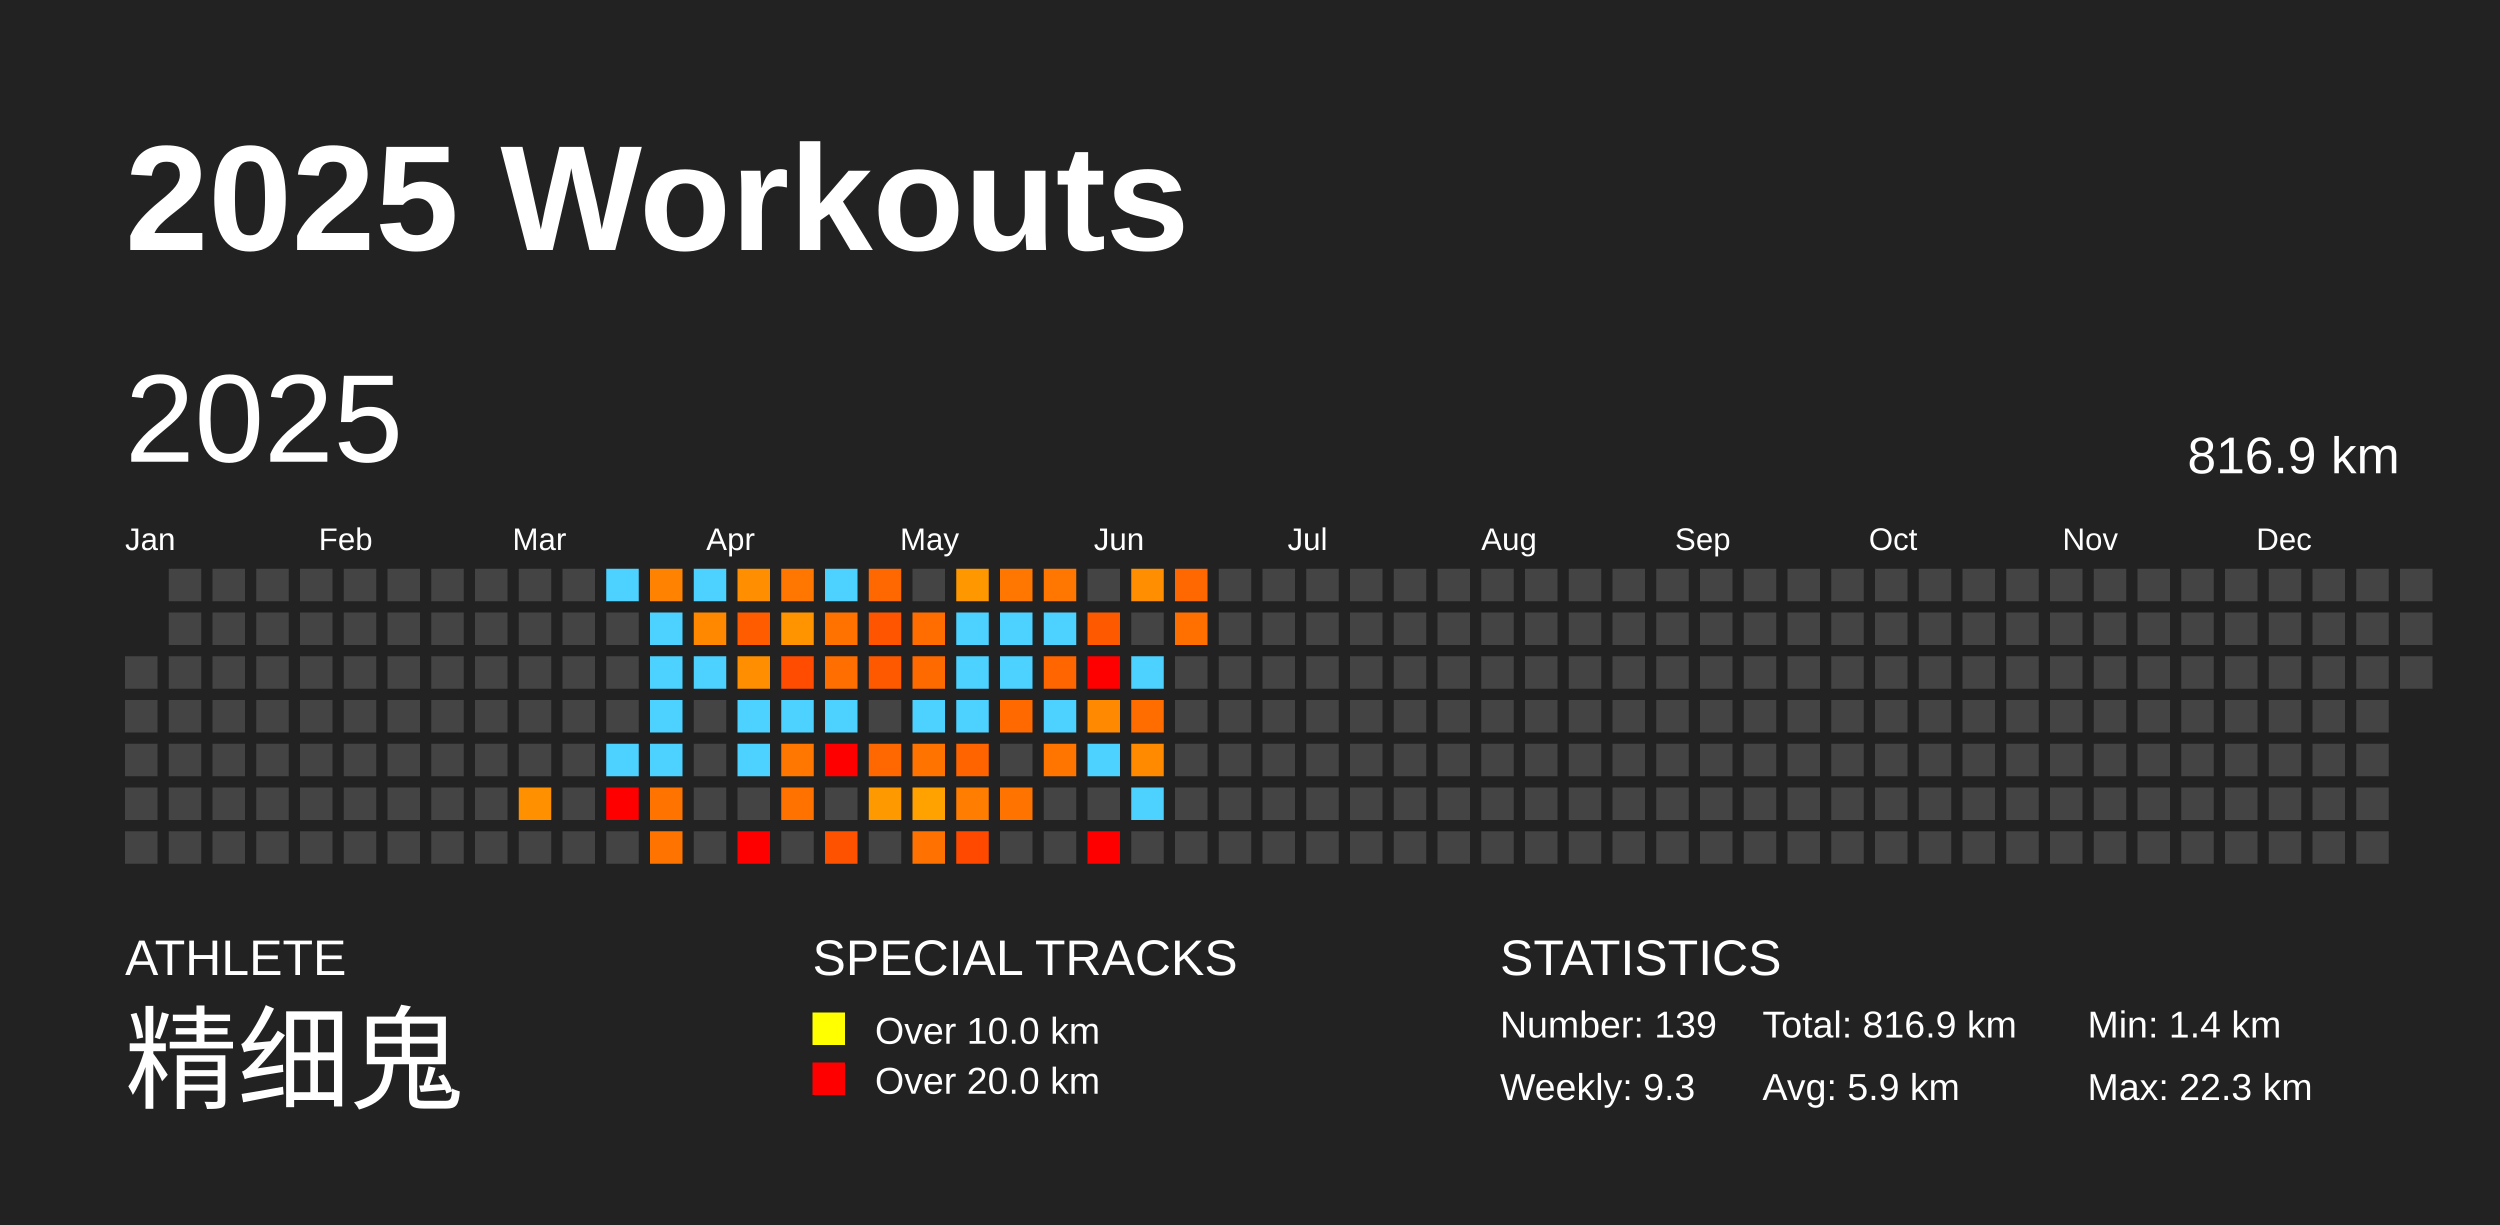
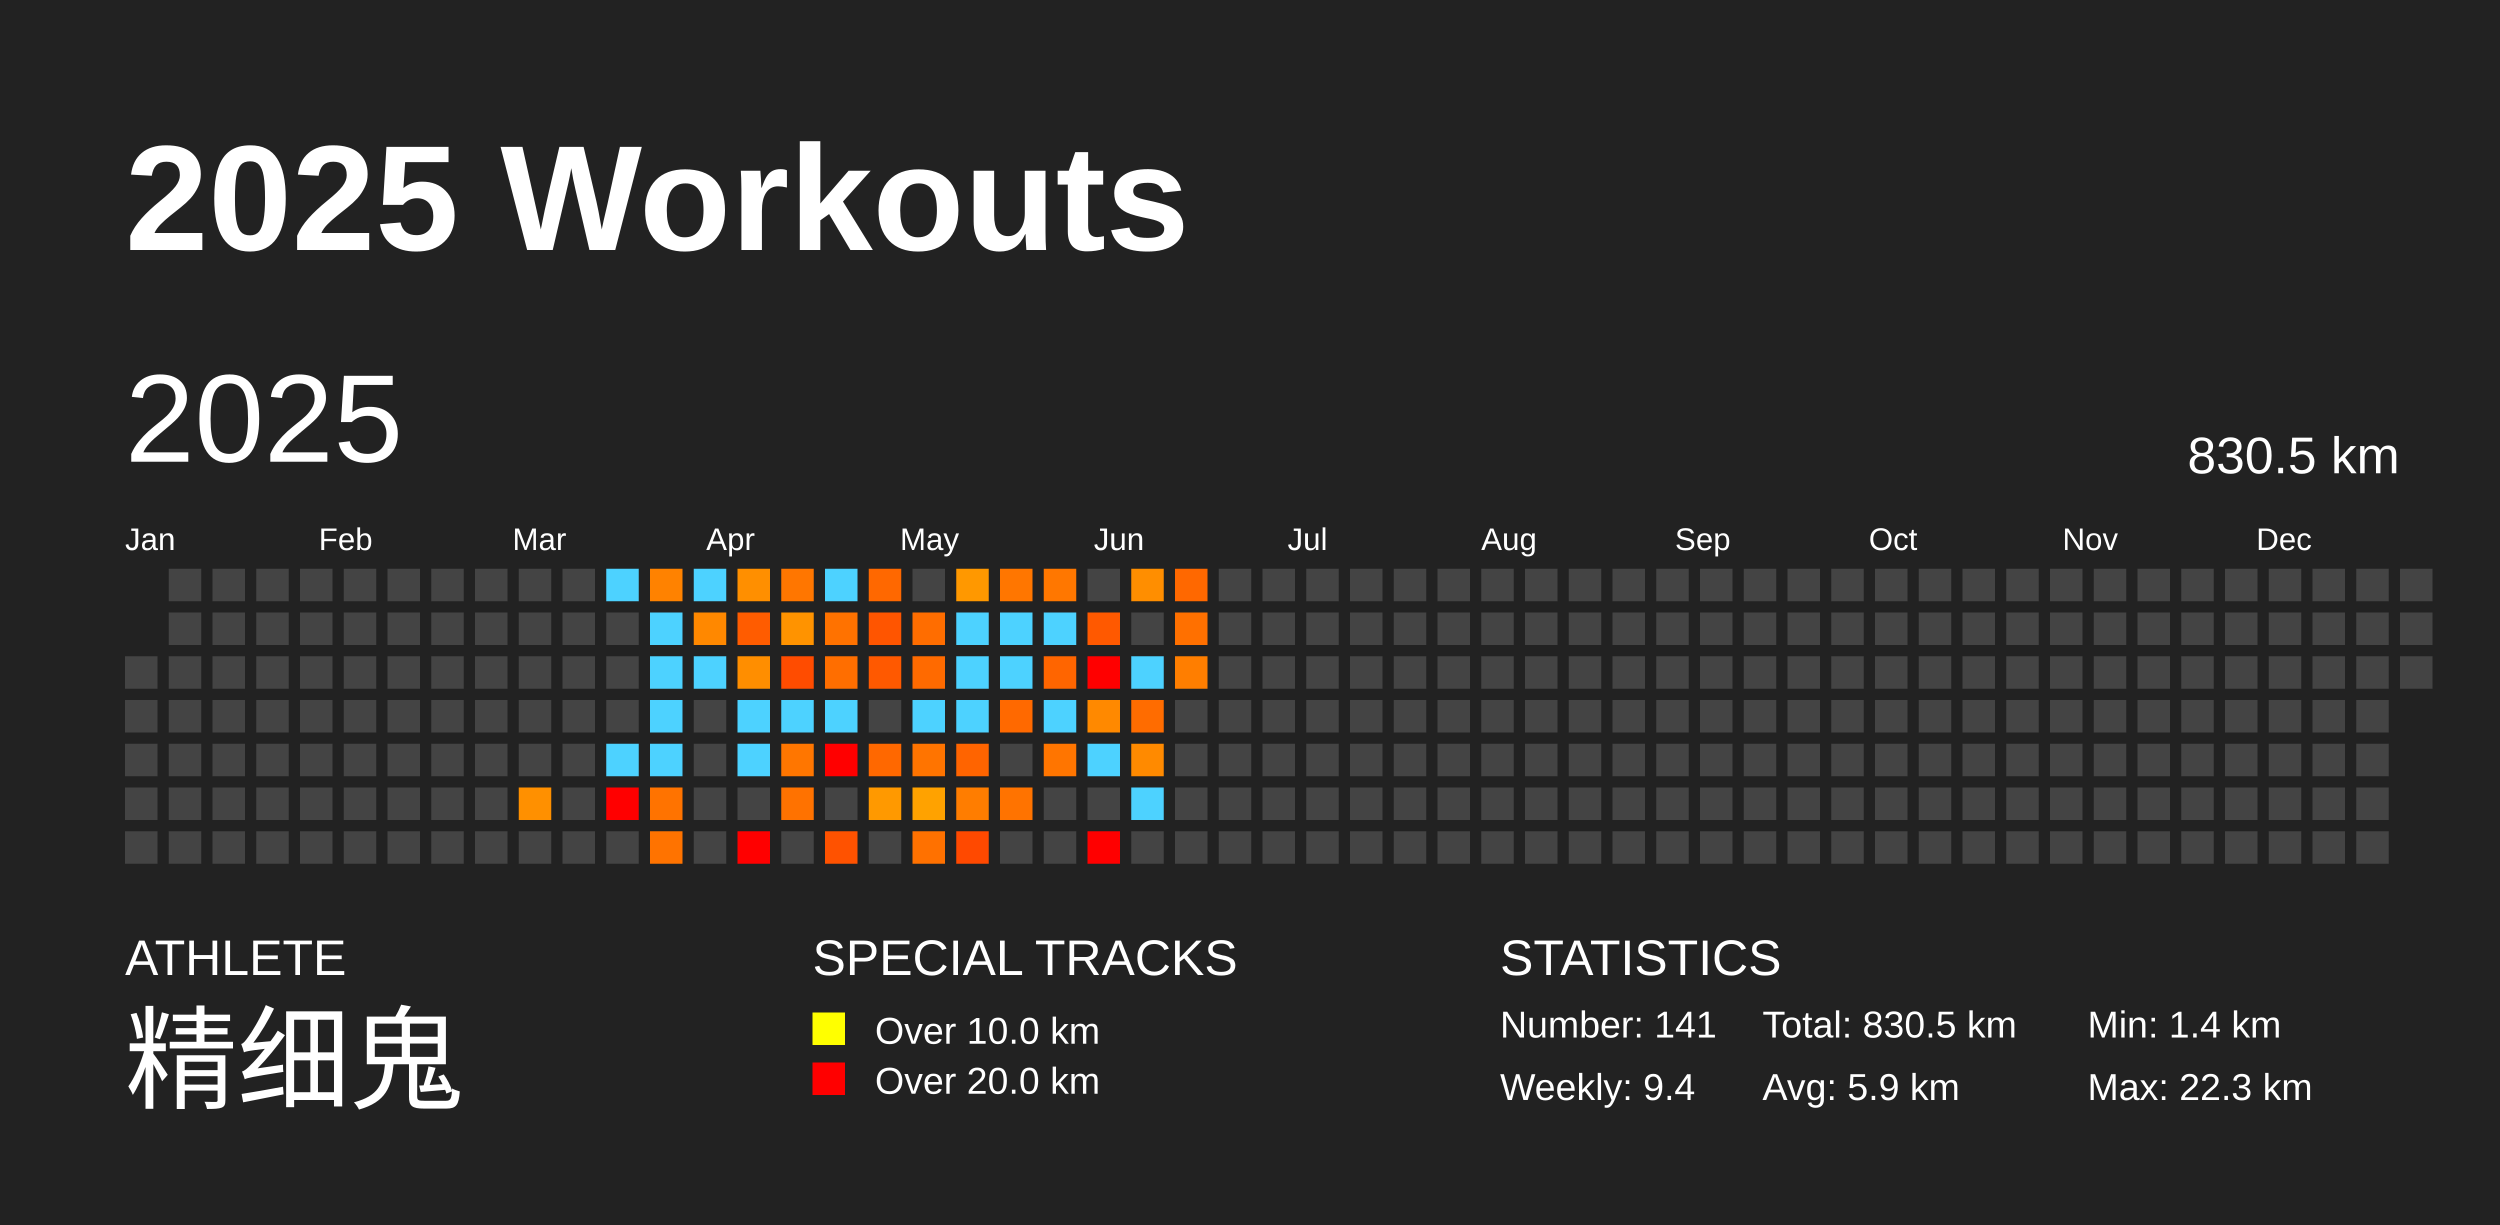
<svg xmlns="http://www.w3.org/2000/svg" baseProfile="full" height="98mm" version="1.1" viewBox="0,0,200,98" width="200mm">
  <defs />
  <rect fill="#222222" height="98" width="200" x="0" y="0" />
  <text fill="#FFFFFF" style="font-size:12px; font-family:Arial; font-weight:bold;" x="10" y="20">2025 Workouts</text>
  <text fill="#FFFFFF" style="font-size:4px; font-family:Arial" x="10" y="78">ATHLETE</text>
  <text fill="#FFFFFF" style="font-size:9px; font-family:Arial" x="10" y="88">精细鬼</text>
  <text fill="#FFFFFF" style="font-size:4px; font-family:Arial" x="65" y="78">SPECIAL TRACKS</text>
  <rect fill="yellow" height="2.6" width="2.6" x="65" y="81" />
  <text fill="#FFFFFF" style="font-size:3px; font-family:Arial" x="70" y="83.5">Over 10.0 km</text>
  <rect fill="red" height="2.6" width="2.6" x="65" y="85" />
  <text fill="#FFFFFF" style="font-size:3px; font-family:Arial" x="70" y="87.5">Over 20.0 km</text>
  <text fill="#FFFFFF" style="font-size:4px; font-family:Arial" x="120" y="78">STATISTICS</text>
-   <text fill="#FFFFFF" style="font-size:3px; font-family:Arial" x="120" y="83">Number: 139</text>
-   <text fill="#FFFFFF" style="font-size:3px; font-family:Arial" x="120" y="88">Weekly: 9.3</text>
-   <text fill="#FFFFFF" style="font-size:3px; font-family:Arial" x="141" y="83">Total: 816.9 km</text>
+   <text fill="#FFFFFF" style="font-size:3px; font-family:Arial" x="120" y="83">Number: 141</text>
+   <text fill="#FFFFFF" style="font-size:3px; font-family:Arial" x="120" y="88">Weekly: 9.4</text>
+   <text fill="#FFFFFF" style="font-size:3px; font-family:Arial" x="141" y="83">Total: 830.5 km</text>
  <text fill="#FFFFFF" style="font-size:3px; font-family:Arial" x="141" y="88">Avg: 5.9 km</text>
  <text fill="#FFFFFF" style="font-size:3px; font-family:Arial" x="167" y="83">Min: 1.4 km</text>
  <text fill="#FFFFFF" style="font-size:3px; font-family:Arial" x="167" y="88">Max: 22.3 km</text>
  <text dominant-baseline="hanging" fill="#FFFFFF" style="font-size:10.0px; font-family:Arial;" x="10" y="30">2025</text>
-   <text dominant-baseline="hanging" fill="#FFFFFF" style="font-size:4.125px; font-family:Arial;" x="175" y="35">816.9 km</text>
+   <text dominant-baseline="hanging" fill="#FFFFFF" style="font-size:4.125px; font-family:Arial;" x="175" y="35">830.5 km</text>
  <text fill="#FFFFFF" style="font-size:2.5px; font-family:Arial" x="10.0" y="44">Jan</text>
  <text fill="#FFFFFF" style="font-size:2.5px; font-family:Arial" x="25.5" y="44">Feb</text>
  <text fill="#FFFFFF" style="font-size:2.5px; font-family:Arial" x="41.0" y="44">Mar</text>
  <text fill="#FFFFFF" style="font-size:2.5px; font-family:Arial" x="56.5" y="44">Apr</text>
  <text fill="#FFFFFF" style="font-size:2.5px; font-family:Arial" x="72.0" y="44">May</text>
  <text fill="#FFFFFF" style="font-size:2.5px; font-family:Arial" x="87.5" y="44">Jun</text>
  <text fill="#FFFFFF" style="font-size:2.5px; font-family:Arial" x="103.0" y="44">Jul</text>
  <text fill="#FFFFFF" style="font-size:2.5px; font-family:Arial" x="118.5" y="44">Aug</text>
  <text fill="#FFFFFF" style="font-size:2.5px; font-family:Arial" x="134.0" y="44">Sep</text>
  <text fill="#FFFFFF" style="font-size:2.5px; font-family:Arial" x="149.5" y="44">Oct</text>
  <text fill="#FFFFFF" style="font-size:2.5px; font-family:Arial" x="165.0" y="44">Nov</text>
  <text fill="#FFFFFF" style="font-size:2.5px; font-family:Arial" x="180.5" y="44">Dec</text>
  <rect fill="#444444" height="2.6" width="2.6" x="10.0" y="52.5" />
  <rect fill="#444444" height="2.6" width="2.6" x="10.0" y="56.0" />
  <rect fill="#444444" height="2.6" width="2.6" x="10.0" y="59.5" />
  <rect fill="#444444" height="2.6" width="2.6" x="10.0" y="63.0" />
  <rect fill="#444444" height="2.6" width="2.6" x="10.0" y="66.5" />
  <rect fill="#444444" height="2.6" width="2.6" x="13.5" y="45.5" />
  <rect fill="#444444" height="2.6" width="2.6" x="13.5" y="49.0" />
  <rect fill="#444444" height="2.6" width="2.6" x="13.5" y="52.5" />
  <rect fill="#444444" height="2.6" width="2.6" x="13.5" y="56.0" />
  <rect fill="#444444" height="2.6" width="2.6" x="13.5" y="59.5" />
  <rect fill="#444444" height="2.6" width="2.6" x="13.5" y="63.0" />
  <rect fill="#444444" height="2.6" width="2.6" x="13.5" y="66.5" />
  <rect fill="#444444" height="2.6" width="2.6" x="17.0" y="45.5" />
  <rect fill="#444444" height="2.6" width="2.6" x="17.0" y="49.0" />
  <rect fill="#444444" height="2.6" width="2.6" x="17.0" y="52.5" />
  <rect fill="#444444" height="2.6" width="2.6" x="17.0" y="56.0" />
  <rect fill="#444444" height="2.6" width="2.6" x="17.0" y="59.5" />
  <rect fill="#444444" height="2.6" width="2.6" x="17.0" y="63.0" />
  <rect fill="#444444" height="2.6" width="2.6" x="17.0" y="66.5" />
  <rect fill="#444444" height="2.6" width="2.6" x="20.5" y="45.5" />
  <rect fill="#444444" height="2.6" width="2.6" x="20.5" y="49.0" />
  <rect fill="#444444" height="2.6" width="2.6" x="20.5" y="52.5" />
  <rect fill="#444444" height="2.6" width="2.6" x="20.5" y="56.0" />
  <rect fill="#444444" height="2.6" width="2.6" x="20.5" y="59.5" />
  <rect fill="#444444" height="2.6" width="2.6" x="20.5" y="63.0" />
  <rect fill="#444444" height="2.6" width="2.6" x="20.5" y="66.5" />
  <rect fill="#444444" height="2.6" width="2.6" x="24.0" y="45.5" />
  <rect fill="#444444" height="2.6" width="2.6" x="24.0" y="49.0" />
  <rect fill="#444444" height="2.6" width="2.6" x="24.0" y="52.5" />
  <rect fill="#444444" height="2.6" width="2.6" x="24.0" y="56.0" />
  <rect fill="#444444" height="2.6" width="2.6" x="24.0" y="59.5" />
  <rect fill="#444444" height="2.6" width="2.6" x="24.0" y="63.0" />
  <rect fill="#444444" height="2.6" width="2.6" x="24.0" y="66.5" />
  <rect fill="#444444" height="2.6" width="2.6" x="27.5" y="45.5" />
  <rect fill="#444444" height="2.6" width="2.6" x="27.5" y="49.0" />
  <rect fill="#444444" height="2.6" width="2.6" x="27.5" y="52.5" />
  <rect fill="#444444" height="2.6" width="2.6" x="27.5" y="56.0" />
  <rect fill="#444444" height="2.6" width="2.6" x="27.5" y="59.5" />
  <rect fill="#444444" height="2.6" width="2.6" x="27.5" y="63.0" />
  <rect fill="#444444" height="2.6" width="2.6" x="27.5" y="66.5" />
  <rect fill="#444444" height="2.6" width="2.6" x="31.0" y="45.5" />
  <rect fill="#444444" height="2.6" width="2.6" x="31.0" y="49.0" />
  <rect fill="#444444" height="2.6" width="2.6" x="31.0" y="52.5" />
  <rect fill="#444444" height="2.6" width="2.6" x="31.0" y="56.0" />
  <rect fill="#444444" height="2.6" width="2.6" x="31.0" y="59.5" />
  <rect fill="#444444" height="2.6" width="2.6" x="31.0" y="63.0" />
  <rect fill="#444444" height="2.6" width="2.6" x="31.0" y="66.5" />
  <rect fill="#444444" height="2.6" width="2.6" x="34.5" y="45.5" />
  <rect fill="#444444" height="2.6" width="2.6" x="34.5" y="49.0" />
  <rect fill="#444444" height="2.6" width="2.6" x="34.5" y="52.5" />
  <rect fill="#444444" height="2.6" width="2.6" x="34.5" y="56.0" />
  <rect fill="#444444" height="2.6" width="2.6" x="34.5" y="59.5" />
  <rect fill="#444444" height="2.6" width="2.6" x="34.5" y="63.0" />
  <rect fill="#444444" height="2.6" width="2.6" x="34.5" y="66.5" />
  <rect fill="#444444" height="2.6" width="2.6" x="38.0" y="45.5" />
  <rect fill="#444444" height="2.6" width="2.6" x="38.0" y="49.0" />
  <rect fill="#444444" height="2.6" width="2.6" x="38.0" y="52.5" />
  <rect fill="#444444" height="2.6" width="2.6" x="38.0" y="56.0" />
  <rect fill="#444444" height="2.6" width="2.6" x="38.0" y="59.5" />
  <rect fill="#444444" height="2.6" width="2.6" x="38.0" y="63.0" />
  <rect fill="#444444" height="2.6" width="2.6" x="38.0" y="66.5" />
  <rect fill="#444444" height="2.6" width="2.6" x="41.5" y="45.5" />
  <rect fill="#444444" height="2.6" width="2.6" x="41.5" y="49.0" />
  <rect fill="#444444" height="2.6" width="2.6" x="41.5" y="52.5" />
  <rect fill="#444444" height="2.6" width="2.6" x="41.5" y="56.0" />
  <rect fill="#444444" height="2.6" width="2.6" x="41.5" y="59.5" />
  <rect fill="#ff9000" height="2.6" width="2.6" x="41.5" y="63.0" />
  <rect fill="#444444" height="2.6" width="2.6" x="41.5" y="66.5" />
  <rect fill="#444444" height="2.6" width="2.6" x="45.0" y="45.5" />
  <rect fill="#444444" height="2.6" width="2.6" x="45.0" y="49.0" />
  <rect fill="#444444" height="2.6" width="2.6" x="45.0" y="52.5" />
  <rect fill="#444444" height="2.6" width="2.6" x="45.0" y="56.0" />
  <rect fill="#444444" height="2.6" width="2.6" x="45.0" y="59.5" />
  <rect fill="#444444" height="2.6" width="2.6" x="45.0" y="63.0" />
  <rect fill="#444444" height="2.6" width="2.6" x="45.0" y="66.5" />
  <rect fill="#4dd2ff" height="2.6" width="2.6" x="48.5" y="45.5" />
  <rect fill="#444444" height="2.6" width="2.6" x="48.5" y="49.0" />
  <rect fill="#444444" height="2.6" width="2.6" x="48.5" y="52.5" />
  <rect fill="#444444" height="2.6" width="2.6" x="48.5" y="56.0" />
  <rect fill="#4dd2ff" height="2.6" width="2.6" x="48.5" y="59.5" />
  <rect fill="red" height="2.6" width="2.6" x="48.5" y="63.0" />
  <rect fill="#444444" height="2.6" width="2.6" x="48.5" y="66.5" />
  <rect fill="#ff8200" height="2.6" width="2.6" x="52.0" y="45.5" />
  <rect fill="#4dd2ff" height="2.6" width="2.6" x="52.0" y="49.0" />
  <rect fill="#4dd2ff" height="2.6" width="2.6" x="52.0" y="52.5" />
  <rect fill="#4dd2ff" height="2.6" width="2.6" x="52.0" y="56.0" />
  <rect fill="#4dd2ff" height="2.6" width="2.6" x="52.0" y="59.5" />
  <rect fill="#ff7300" height="2.6" width="2.6" x="52.0" y="63.0" />
  <rect fill="#ff7300" height="2.6" width="2.6" x="52.0" y="66.5" />
  <rect fill="#4dd2ff" height="2.6" width="2.6" x="55.5" y="45.5" />
  <rect fill="#ff8800" height="2.6" width="2.6" x="55.5" y="49.0" />
  <rect fill="#4dd2ff" height="2.6" width="2.6" x="55.5" y="52.5" />
  <rect fill="#444444" height="2.6" width="2.6" x="55.5" y="56.0" />
  <rect fill="#444444" height="2.6" width="2.6" x="55.5" y="59.5" />
  <rect fill="#444444" height="2.6" width="2.6" x="55.5" y="63.0" />
  <rect fill="#444444" height="2.6" width="2.6" x="55.5" y="66.5" />
  <rect fill="#ff8f00" height="2.6" width="2.6" x="59.0" y="45.5" />
  <rect fill="#ff5c00" height="2.6" width="2.6" x="59.0" y="49.0" />
  <rect fill="#ff8e00" height="2.6" width="2.6" x="59.0" y="52.5" />
  <rect fill="#4dd2ff" height="2.6" width="2.6" x="59.0" y="56.0" />
  <rect fill="#4dd2ff" height="2.6" width="2.6" x="59.0" y="59.5" />
  <rect fill="#444444" height="2.6" width="2.6" x="59.0" y="63.0" />
  <rect fill="red" height="2.6" width="2.6" x="59.0" y="66.5" />
  <rect fill="#ff7600" height="2.6" width="2.6" x="62.5" y="45.5" />
  <rect fill="#ff9300" height="2.6" width="2.6" x="62.5" y="49.0" />
  <rect fill="#ff4c00" height="2.6" width="2.6" x="62.5" y="52.5" />
  <rect fill="#4dd2ff" height="2.6" width="2.6" x="62.5" y="56.0" />
  <rect fill="#ff7600" height="2.6" width="2.6" x="62.5" y="59.5" />
  <rect fill="#ff7200" height="2.6" width="2.6" x="62.5" y="63.0" />
  <rect fill="#444444" height="2.6" width="2.6" x="62.5" y="66.5" />
  <rect fill="#4dd2ff" height="2.6" width="2.6" x="66.0" y="45.5" />
  <rect fill="#ff7200" height="2.6" width="2.6" x="66.0" y="49.0" />
  <rect fill="#ff6e00" height="2.6" width="2.6" x="66.0" y="52.5" />
  <rect fill="#4dd2ff" height="2.6" width="2.6" x="66.0" y="56.0" />
  <rect fill="red" height="2.6" width="2.6" x="66.0" y="59.5" />
  <rect fill="#444444" height="2.6" width="2.6" x="66.0" y="63.0" />
  <rect fill="#ff5200" height="2.6" width="2.6" x="66.0" y="66.5" />
  <rect fill="#ff6800" height="2.6" width="2.6" x="69.5" y="45.5" />
  <rect fill="#ff5500" height="2.6" width="2.6" x="69.5" y="49.0" />
  <rect fill="#ff5900" height="2.6" width="2.6" x="69.5" y="52.5" />
  <rect fill="#444444" height="2.6" width="2.6" x="69.5" y="56.0" />
  <rect fill="#ff6800" height="2.6" width="2.6" x="69.5" y="59.5" />
  <rect fill="#ff9900" height="2.6" width="2.6" x="69.5" y="63.0" />
  <rect fill="#444444" height="2.6" width="2.6" x="69.5" y="66.5" />
  <rect fill="#444444" height="2.6" width="2.6" x="73.0" y="45.5" />
  <rect fill="#ff6d00" height="2.6" width="2.6" x="73.0" y="49.0" />
  <rect fill="#ff6a00" height="2.6" width="2.6" x="73.0" y="52.5" />
  <rect fill="#4dd2ff" height="2.6" width="2.6" x="73.0" y="56.0" />
  <rect fill="#ff7400" height="2.6" width="2.6" x="73.0" y="59.5" />
  <rect fill="#ffa200" height="2.6" width="2.6" x="73.0" y="63.0" />
  <rect fill="#ff7100" height="2.6" width="2.6" x="73.0" y="66.5" />
  <rect fill="#ff9800" height="2.6" width="2.6" x="76.5" y="45.5" />
  <rect fill="#4dd2ff" height="2.6" width="2.6" x="76.5" y="49.0" />
  <rect fill="#4dd2ff" height="2.6" width="2.6" x="76.5" y="52.5" />
  <rect fill="#4dd2ff" height="2.6" width="2.6" x="76.5" y="56.0" />
  <rect fill="#ff6400" height="2.6" width="2.6" x="76.5" y="59.5" />
  <rect fill="#ff7d00" height="2.6" width="2.6" x="76.5" y="63.0" />
  <rect fill="#ff4900" height="2.6" width="2.6" x="76.5" y="66.5" />
  <rect fill="#ff7600" height="2.6" width="2.6" x="80.0" y="45.5" />
  <rect fill="#4dd2ff" height="2.6" width="2.6" x="80.0" y="49.0" />
  <rect fill="#4dd2ff" height="2.6" width="2.6" x="80.0" y="52.5" />
  <rect fill="#ff6900" height="2.6" width="2.6" x="80.0" y="56.0" />
  <rect fill="#444444" height="2.6" width="2.6" x="80.0" y="59.5" />
  <rect fill="#ff7300" height="2.6" width="2.6" x="80.0" y="63.0" />
  <rect fill="#444444" height="2.6" width="2.6" x="80.0" y="66.5" />
  <rect fill="#ff7700" height="2.6" width="2.6" x="83.5" y="45.5" />
  <rect fill="#4dd2ff" height="2.6" width="2.6" x="83.5" y="49.0" />
  <rect fill="#ff6500" height="2.6" width="2.6" x="83.5" y="52.5" />
  <rect fill="#4dd2ff" height="2.6" width="2.6" x="83.5" y="56.0" />
  <rect fill="#ff7500" height="2.6" width="2.6" x="83.5" y="59.5" />
  <rect fill="#444444" height="2.6" width="2.6" x="83.5" y="63.0" />
  <rect fill="#444444" height="2.6" width="2.6" x="83.5" y="66.5" />
  <rect fill="#444444" height="2.6" width="2.6" x="87.0" y="45.5" />
  <rect fill="#ff5900" height="2.6" width="2.6" x="87.0" y="49.0" />
  <rect fill="red" height="2.6" width="2.6" x="87.0" y="52.5" />
  <rect fill="#ff8900" height="2.6" width="2.6" x="87.0" y="56.0" />
  <rect fill="#4dd2ff" height="2.6" width="2.6" x="87.0" y="59.5" />
  <rect fill="#444444" height="2.6" width="2.6" x="87.0" y="63.0" />
  <rect fill="red" height="2.6" width="2.6" x="87.0" y="66.5" />
  <rect fill="#ff8e00" height="2.6" width="2.6" x="90.5" y="45.5" />
  <rect fill="#444444" height="2.6" width="2.6" x="90.5" y="49.0" />
  <rect fill="#4dd2ff" height="2.6" width="2.6" x="90.5" y="52.5" />
  <rect fill="#ff6c00" height="2.6" width="2.6" x="90.5" y="56.0" />
  <rect fill="#ff8a00" height="2.6" width="2.6" x="90.5" y="59.5" />
  <rect fill="#4dd2ff" height="2.6" width="2.6" x="90.5" y="63.0" />
  <rect fill="#444444" height="2.6" width="2.6" x="90.5" y="66.5" />
  <rect fill="#ff6800" height="2.6" width="2.6" x="94.0" y="45.5" />
  <rect fill="#ff7000" height="2.6" width="2.6" x="94.0" y="49.0" />
-   <rect fill="#444444" height="2.6" width="2.6" x="94.0" y="52.5" />
+   <rect fill="#ff7e00" height="2.6" width="2.6" x="94.0" y="52.5" />
  <rect fill="#444444" height="2.6" width="2.6" x="94.0" y="56.0" />
  <rect fill="#444444" height="2.6" width="2.6" x="94.0" y="59.5" />
  <rect fill="#444444" height="2.6" width="2.6" x="94.0" y="63.0" />
  <rect fill="#444444" height="2.6" width="2.6" x="94.0" y="66.5" />
  <rect fill="#444444" height="2.6" width="2.6" x="97.5" y="45.5" />
  <rect fill="#444444" height="2.6" width="2.6" x="97.5" y="49.0" />
  <rect fill="#444444" height="2.6" width="2.6" x="97.5" y="52.5" />
  <rect fill="#444444" height="2.6" width="2.6" x="97.5" y="56.0" />
  <rect fill="#444444" height="2.6" width="2.6" x="97.5" y="59.5" />
  <rect fill="#444444" height="2.6" width="2.6" x="97.5" y="63.0" />
  <rect fill="#444444" height="2.6" width="2.6" x="97.5" y="66.5" />
  <rect fill="#444444" height="2.6" width="2.6" x="101.0" y="45.5" />
  <rect fill="#444444" height="2.6" width="2.6" x="101.0" y="49.0" />
  <rect fill="#444444" height="2.6" width="2.6" x="101.0" y="52.5" />
  <rect fill="#444444" height="2.6" width="2.6" x="101.0" y="56.0" />
  <rect fill="#444444" height="2.6" width="2.6" x="101.0" y="59.5" />
  <rect fill="#444444" height="2.6" width="2.6" x="101.0" y="63.0" />
  <rect fill="#444444" height="2.6" width="2.6" x="101.0" y="66.5" />
  <rect fill="#444444" height="2.6" width="2.6" x="104.5" y="45.5" />
  <rect fill="#444444" height="2.6" width="2.6" x="104.5" y="49.0" />
  <rect fill="#444444" height="2.6" width="2.6" x="104.5" y="52.5" />
  <rect fill="#444444" height="2.6" width="2.6" x="104.5" y="56.0" />
  <rect fill="#444444" height="2.6" width="2.6" x="104.5" y="59.5" />
  <rect fill="#444444" height="2.6" width="2.6" x="104.5" y="63.0" />
  <rect fill="#444444" height="2.6" width="2.6" x="104.5" y="66.5" />
  <rect fill="#444444" height="2.6" width="2.6" x="108.0" y="45.5" />
  <rect fill="#444444" height="2.6" width="2.6" x="108.0" y="49.0" />
  <rect fill="#444444" height="2.6" width="2.6" x="108.0" y="52.5" />
  <rect fill="#444444" height="2.6" width="2.6" x="108.0" y="56.0" />
  <rect fill="#444444" height="2.6" width="2.6" x="108.0" y="59.5" />
  <rect fill="#444444" height="2.6" width="2.6" x="108.0" y="63.0" />
  <rect fill="#444444" height="2.6" width="2.6" x="108.0" y="66.5" />
  <rect fill="#444444" height="2.6" width="2.6" x="111.5" y="45.5" />
  <rect fill="#444444" height="2.6" width="2.6" x="111.5" y="49.0" />
  <rect fill="#444444" height="2.6" width="2.6" x="111.5" y="52.5" />
  <rect fill="#444444" height="2.6" width="2.6" x="111.5" y="56.0" />
  <rect fill="#444444" height="2.6" width="2.6" x="111.5" y="59.5" />
  <rect fill="#444444" height="2.6" width="2.6" x="111.5" y="63.0" />
  <rect fill="#444444" height="2.6" width="2.6" x="111.5" y="66.5" />
  <rect fill="#444444" height="2.6" width="2.6" x="115.0" y="45.5" />
  <rect fill="#444444" height="2.6" width="2.6" x="115.0" y="49.0" />
  <rect fill="#444444" height="2.6" width="2.6" x="115.0" y="52.5" />
  <rect fill="#444444" height="2.6" width="2.6" x="115.0" y="56.0" />
  <rect fill="#444444" height="2.6" width="2.6" x="115.0" y="59.5" />
  <rect fill="#444444" height="2.6" width="2.6" x="115.0" y="63.0" />
  <rect fill="#444444" height="2.6" width="2.6" x="115.0" y="66.5" />
  <rect fill="#444444" height="2.6" width="2.6" x="118.5" y="45.5" />
  <rect fill="#444444" height="2.6" width="2.6" x="118.5" y="49.0" />
  <rect fill="#444444" height="2.6" width="2.6" x="118.5" y="52.5" />
  <rect fill="#444444" height="2.6" width="2.6" x="118.5" y="56.0" />
  <rect fill="#444444" height="2.6" width="2.6" x="118.5" y="59.5" />
  <rect fill="#444444" height="2.6" width="2.6" x="118.5" y="63.0" />
  <rect fill="#444444" height="2.6" width="2.6" x="118.5" y="66.5" />
  <rect fill="#444444" height="2.6" width="2.6" x="122.0" y="45.5" />
  <rect fill="#444444" height="2.6" width="2.6" x="122.0" y="49.0" />
  <rect fill="#444444" height="2.6" width="2.6" x="122.0" y="52.5" />
  <rect fill="#444444" height="2.6" width="2.6" x="122.0" y="56.0" />
  <rect fill="#444444" height="2.6" width="2.6" x="122.0" y="59.5" />
  <rect fill="#444444" height="2.6" width="2.6" x="122.0" y="63.0" />
  <rect fill="#444444" height="2.6" width="2.6" x="122.0" y="66.5" />
  <rect fill="#444444" height="2.6" width="2.6" x="125.5" y="45.5" />
  <rect fill="#444444" height="2.6" width="2.6" x="125.5" y="49.0" />
  <rect fill="#444444" height="2.6" width="2.6" x="125.5" y="52.5" />
  <rect fill="#444444" height="2.6" width="2.6" x="125.5" y="56.0" />
  <rect fill="#444444" height="2.6" width="2.6" x="125.5" y="59.5" />
  <rect fill="#444444" height="2.6" width="2.6" x="125.5" y="63.0" />
  <rect fill="#444444" height="2.6" width="2.6" x="125.5" y="66.5" />
  <rect fill="#444444" height="2.6" width="2.6" x="129.0" y="45.5" />
  <rect fill="#444444" height="2.6" width="2.6" x="129.0" y="49.0" />
  <rect fill="#444444" height="2.6" width="2.6" x="129.0" y="52.5" />
  <rect fill="#444444" height="2.6" width="2.6" x="129.0" y="56.0" />
  <rect fill="#444444" height="2.6" width="2.6" x="129.0" y="59.5" />
  <rect fill="#444444" height="2.6" width="2.6" x="129.0" y="63.0" />
  <rect fill="#444444" height="2.6" width="2.6" x="129.0" y="66.5" />
  <rect fill="#444444" height="2.6" width="2.6" x="132.5" y="45.5" />
  <rect fill="#444444" height="2.6" width="2.6" x="132.5" y="49.0" />
  <rect fill="#444444" height="2.6" width="2.6" x="132.5" y="52.5" />
  <rect fill="#444444" height="2.6" width="2.6" x="132.5" y="56.0" />
  <rect fill="#444444" height="2.6" width="2.6" x="132.5" y="59.5" />
  <rect fill="#444444" height="2.6" width="2.6" x="132.5" y="63.0" />
  <rect fill="#444444" height="2.6" width="2.6" x="132.5" y="66.5" />
  <rect fill="#444444" height="2.6" width="2.6" x="136.0" y="45.5" />
  <rect fill="#444444" height="2.6" width="2.6" x="136.0" y="49.0" />
  <rect fill="#444444" height="2.6" width="2.6" x="136.0" y="52.5" />
  <rect fill="#444444" height="2.6" width="2.6" x="136.0" y="56.0" />
  <rect fill="#444444" height="2.6" width="2.6" x="136.0" y="59.5" />
  <rect fill="#444444" height="2.6" width="2.6" x="136.0" y="63.0" />
  <rect fill="#444444" height="2.6" width="2.6" x="136.0" y="66.5" />
  <rect fill="#444444" height="2.6" width="2.6" x="139.5" y="45.5" />
  <rect fill="#444444" height="2.6" width="2.6" x="139.5" y="49.0" />
  <rect fill="#444444" height="2.6" width="2.6" x="139.5" y="52.5" />
  <rect fill="#444444" height="2.6" width="2.6" x="139.5" y="56.0" />
  <rect fill="#444444" height="2.6" width="2.6" x="139.5" y="59.5" />
  <rect fill="#444444" height="2.6" width="2.6" x="139.5" y="63.0" />
  <rect fill="#444444" height="2.6" width="2.6" x="139.5" y="66.5" />
  <rect fill="#444444" height="2.6" width="2.6" x="143.0" y="45.5" />
  <rect fill="#444444" height="2.6" width="2.6" x="143.0" y="49.0" />
  <rect fill="#444444" height="2.6" width="2.6" x="143.0" y="52.5" />
  <rect fill="#444444" height="2.6" width="2.6" x="143.0" y="56.0" />
  <rect fill="#444444" height="2.6" width="2.6" x="143.0" y="59.5" />
  <rect fill="#444444" height="2.6" width="2.6" x="143.0" y="63.0" />
  <rect fill="#444444" height="2.6" width="2.6" x="143.0" y="66.5" />
  <rect fill="#444444" height="2.6" width="2.6" x="146.5" y="45.5" />
  <rect fill="#444444" height="2.6" width="2.6" x="146.5" y="49.0" />
  <rect fill="#444444" height="2.6" width="2.6" x="146.5" y="52.5" />
  <rect fill="#444444" height="2.6" width="2.6" x="146.5" y="56.0" />
  <rect fill="#444444" height="2.6" width="2.6" x="146.5" y="59.5" />
  <rect fill="#444444" height="2.6" width="2.6" x="146.5" y="63.0" />
  <rect fill="#444444" height="2.6" width="2.6" x="146.5" y="66.5" />
  <rect fill="#444444" height="2.6" width="2.6" x="150.0" y="45.5" />
  <rect fill="#444444" height="2.6" width="2.6" x="150.0" y="49.0" />
  <rect fill="#444444" height="2.6" width="2.6" x="150.0" y="52.5" />
  <rect fill="#444444" height="2.6" width="2.6" x="150.0" y="56.0" />
  <rect fill="#444444" height="2.6" width="2.6" x="150.0" y="59.5" />
  <rect fill="#444444" height="2.6" width="2.6" x="150.0" y="63.0" />
  <rect fill="#444444" height="2.6" width="2.6" x="150.0" y="66.5" />
  <rect fill="#444444" height="2.6" width="2.6" x="153.5" y="45.5" />
  <rect fill="#444444" height="2.6" width="2.6" x="153.5" y="49.0" />
  <rect fill="#444444" height="2.6" width="2.6" x="153.5" y="52.5" />
  <rect fill="#444444" height="2.6" width="2.6" x="153.5" y="56.0" />
  <rect fill="#444444" height="2.6" width="2.6" x="153.5" y="59.5" />
  <rect fill="#444444" height="2.6" width="2.6" x="153.5" y="63.0" />
  <rect fill="#444444" height="2.6" width="2.6" x="153.5" y="66.5" />
  <rect fill="#444444" height="2.6" width="2.6" x="157.0" y="45.5" />
  <rect fill="#444444" height="2.6" width="2.6" x="157.0" y="49.0" />
  <rect fill="#444444" height="2.6" width="2.6" x="157.0" y="52.5" />
  <rect fill="#444444" height="2.6" width="2.6" x="157.0" y="56.0" />
  <rect fill="#444444" height="2.6" width="2.6" x="157.0" y="59.5" />
  <rect fill="#444444" height="2.6" width="2.6" x="157.0" y="63.0" />
  <rect fill="#444444" height="2.6" width="2.6" x="157.0" y="66.5" />
  <rect fill="#444444" height="2.6" width="2.6" x="160.5" y="45.5" />
  <rect fill="#444444" height="2.6" width="2.6" x="160.5" y="49.0" />
  <rect fill="#444444" height="2.6" width="2.6" x="160.5" y="52.5" />
  <rect fill="#444444" height="2.6" width="2.6" x="160.5" y="56.0" />
  <rect fill="#444444" height="2.6" width="2.6" x="160.5" y="59.5" />
  <rect fill="#444444" height="2.6" width="2.6" x="160.5" y="63.0" />
  <rect fill="#444444" height="2.6" width="2.6" x="160.5" y="66.5" />
  <rect fill="#444444" height="2.6" width="2.6" x="164.0" y="45.5" />
  <rect fill="#444444" height="2.6" width="2.6" x="164.0" y="49.0" />
  <rect fill="#444444" height="2.6" width="2.6" x="164.0" y="52.5" />
  <rect fill="#444444" height="2.6" width="2.6" x="164.0" y="56.0" />
  <rect fill="#444444" height="2.6" width="2.6" x="164.0" y="59.5" />
  <rect fill="#444444" height="2.6" width="2.6" x="164.0" y="63.0" />
  <rect fill="#444444" height="2.6" width="2.6" x="164.0" y="66.5" />
  <rect fill="#444444" height="2.6" width="2.6" x="167.5" y="45.5" />
  <rect fill="#444444" height="2.6" width="2.6" x="167.5" y="49.0" />
  <rect fill="#444444" height="2.6" width="2.6" x="167.5" y="52.5" />
  <rect fill="#444444" height="2.6" width="2.6" x="167.5" y="56.0" />
  <rect fill="#444444" height="2.6" width="2.6" x="167.5" y="59.5" />
  <rect fill="#444444" height="2.6" width="2.6" x="167.5" y="63.0" />
  <rect fill="#444444" height="2.6" width="2.6" x="167.5" y="66.5" />
  <rect fill="#444444" height="2.6" width="2.6" x="171.0" y="45.5" />
  <rect fill="#444444" height="2.6" width="2.6" x="171.0" y="49.0" />
  <rect fill="#444444" height="2.6" width="2.6" x="171.0" y="52.5" />
  <rect fill="#444444" height="2.6" width="2.6" x="171.0" y="56.0" />
  <rect fill="#444444" height="2.6" width="2.6" x="171.0" y="59.5" />
  <rect fill="#444444" height="2.6" width="2.6" x="171.0" y="63.0" />
  <rect fill="#444444" height="2.6" width="2.6" x="171.0" y="66.5" />
  <rect fill="#444444" height="2.6" width="2.6" x="174.5" y="45.5" />
  <rect fill="#444444" height="2.6" width="2.6" x="174.5" y="49.0" />
  <rect fill="#444444" height="2.6" width="2.6" x="174.5" y="52.5" />
  <rect fill="#444444" height="2.6" width="2.6" x="174.5" y="56.0" />
  <rect fill="#444444" height="2.6" width="2.6" x="174.5" y="59.5" />
  <rect fill="#444444" height="2.6" width="2.6" x="174.5" y="63.0" />
  <rect fill="#444444" height="2.6" width="2.6" x="174.5" y="66.5" />
  <rect fill="#444444" height="2.6" width="2.6" x="178.0" y="45.5" />
  <rect fill="#444444" height="2.6" width="2.6" x="178.0" y="49.0" />
  <rect fill="#444444" height="2.6" width="2.6" x="178.0" y="52.5" />
  <rect fill="#444444" height="2.6" width="2.6" x="178.0" y="56.0" />
  <rect fill="#444444" height="2.6" width="2.6" x="178.0" y="59.5" />
  <rect fill="#444444" height="2.6" width="2.6" x="178.0" y="63.0" />
  <rect fill="#444444" height="2.6" width="2.6" x="178.0" y="66.5" />
  <rect fill="#444444" height="2.6" width="2.6" x="181.5" y="45.5" />
  <rect fill="#444444" height="2.6" width="2.6" x="181.5" y="49.0" />
  <rect fill="#444444" height="2.6" width="2.6" x="181.5" y="52.5" />
  <rect fill="#444444" height="2.6" width="2.6" x="181.5" y="56.0" />
  <rect fill="#444444" height="2.6" width="2.6" x="181.5" y="59.5" />
  <rect fill="#444444" height="2.6" width="2.6" x="181.5" y="63.0" />
  <rect fill="#444444" height="2.6" width="2.6" x="181.5" y="66.5" />
  <rect fill="#444444" height="2.6" width="2.6" x="185.0" y="45.5" />
  <rect fill="#444444" height="2.6" width="2.6" x="185.0" y="49.0" />
  <rect fill="#444444" height="2.6" width="2.6" x="185.0" y="52.5" />
  <rect fill="#444444" height="2.6" width="2.6" x="185.0" y="56.0" />
  <rect fill="#444444" height="2.6" width="2.6" x="185.0" y="59.5" />
  <rect fill="#444444" height="2.6" width="2.6" x="185.0" y="63.0" />
  <rect fill="#444444" height="2.6" width="2.6" x="185.0" y="66.5" />
  <rect fill="#444444" height="2.6" width="2.6" x="188.5" y="45.5" />
  <rect fill="#444444" height="2.6" width="2.6" x="188.5" y="49.0" />
  <rect fill="#444444" height="2.6" width="2.6" x="188.5" y="52.5" />
  <rect fill="#444444" height="2.6" width="2.6" x="188.5" y="56.0" />
  <rect fill="#444444" height="2.6" width="2.6" x="188.5" y="59.5" />
  <rect fill="#444444" height="2.6" width="2.6" x="188.5" y="63.0" />
  <rect fill="#444444" height="2.6" width="2.6" x="188.5" y="66.5" />
  <rect fill="#444444" height="2.6" width="2.6" x="192.0" y="45.5" />
  <rect fill="#444444" height="2.6" width="2.6" x="192.0" y="49.0" />
  <rect fill="#444444" height="2.6" width="2.6" x="192.0" y="52.5" />
</svg>
